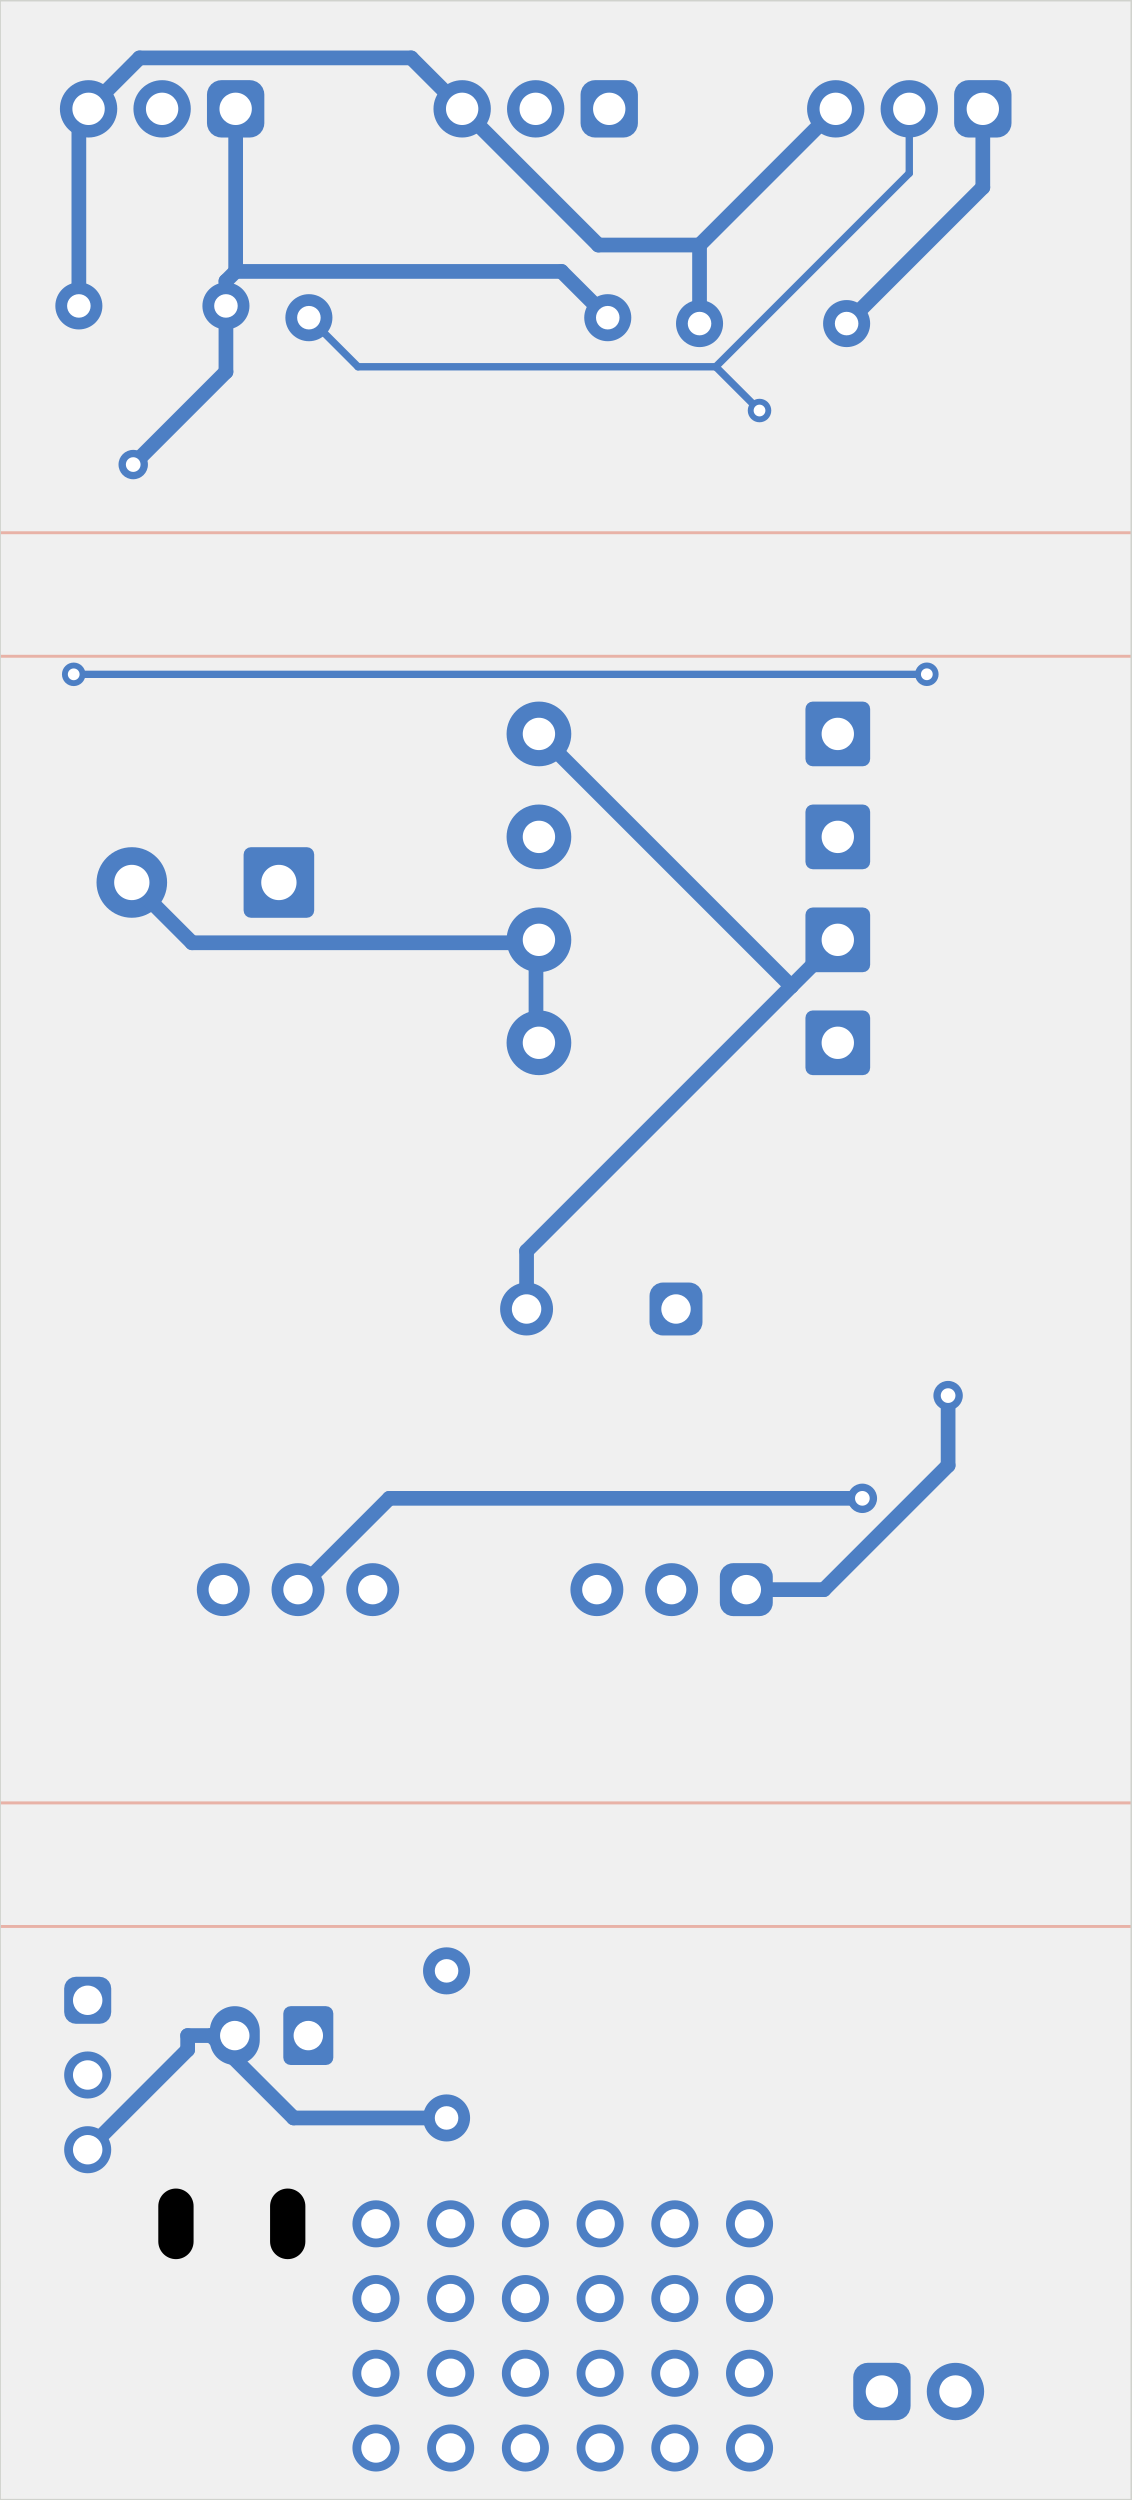
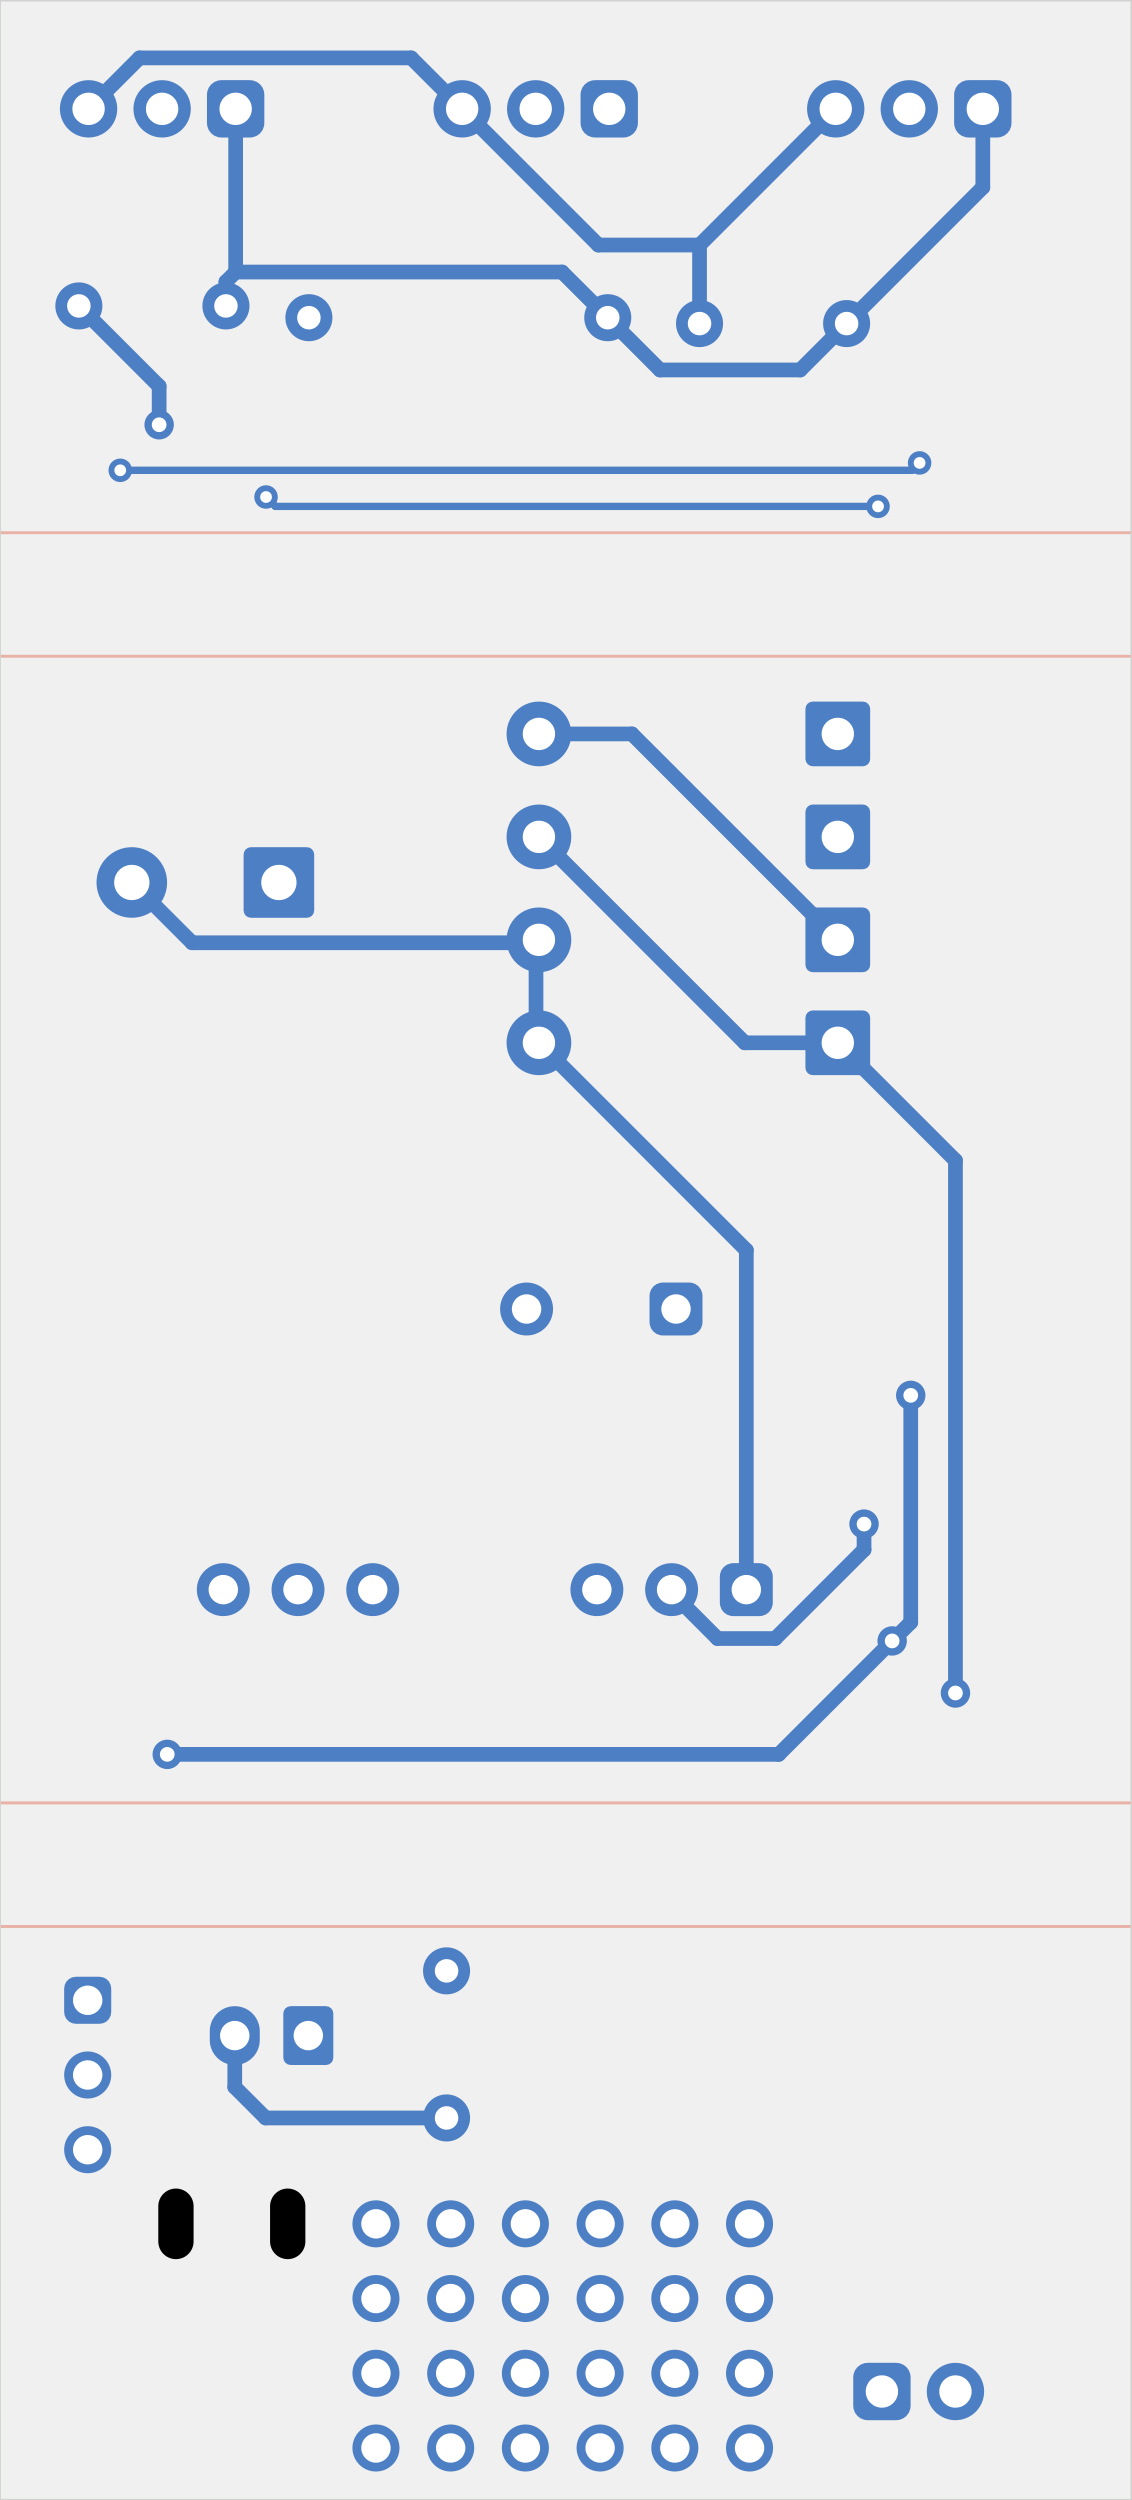
<svg xmlns="http://www.w3.org/2000/svg" version="1.1" width="38.481mm" height="84.988mm" viewBox="0 0 38.481 84.988">
  <g style="fill:#000000; fill-opacity:1;stroke:#000000; stroke-opacity:1; stroke-linecap:round; stroke-linejoin:round;" transform="translate(0 0) scale(1 1)">
-     <path style="fill:#4D7FC4; fill-opacity:1; stroke:none;fill-rule:evenodd;" d="M 26.271,53.59 26.263,53.506 26.219,53.38 26.139,53.272 26.031,53.192 25.905,53.148 25.821,53.14 24.921,53.14 24.837,53.148 24.711,53.192 24.603,53.272 24.523,53.38 24.479,53.506 24.471,53.59 24.471,54.49 24.479,54.574 24.523,54.7 24.603,54.808 24.711,54.888 24.837,54.932 24.921,54.94 25.821,54.94 25.905,54.932 26.031,54.888 26.139,54.808 26.219,54.7 26.263,54.574 26.271,54.49 Z" />
-   </g>
+ </g>
  <g style="fill:#4D7FC4; fill-opacity:1; stroke:none;">
-     <circle cx="22.831" cy="54.04" r="0.9" />
-     <circle cx="20.291" cy="54.04" r="0.9" />
-     <circle cx="12.671" cy="54.04" r="0.9" />
-     <circle cx="10.131" cy="54.04" r="0.9" />
-     <circle cx="7.591" cy="54.04" r="0.9" />
-     <path style="fill:#4D7FC4; fill-opacity:1; stroke:none;fill-rule:evenodd;" d="M 29.581,27.6 29.562,27.504 29.508,27.423 29.427,27.369 29.331,27.35 27.631,27.35 27.535,27.369 27.454,27.423 27.4,27.504 27.381,27.6 27.381,29.3 27.4,29.396 27.454,29.477 27.535,29.531 27.631,29.55 29.331,29.55 29.427,29.531 29.508,29.477 29.562,29.396 29.581,29.3 Z" />
-     <circle cx="18.321" cy="28.45" r="1.1" />
-     <path style="fill:#4D7FC4; fill-opacity:1; stroke:none;fill-rule:evenodd;" d="M 3.781,67.6 3.761,67.476 3.705,67.365 3.616,67.276 3.505,67.22 3.381,67.2 2.581,67.2 2.457,67.22 2.346,67.276 2.257,67.365 2.201,67.476 2.181,67.6 2.181,68.4 2.201,68.524 2.257,68.635 2.346,68.724 2.457,68.78 2.581,68.8 3.381,68.8 3.505,68.78 3.616,68.724 3.705,68.635 3.761,68.524 3.781,68.4 Z" />
-     <circle cx="2.981" cy="70.54" r="0.8" />
-     <circle cx="2.981" cy="73.08" r="0.8" />
-     <circle cx="20.661" cy="10.8" r="0.8" />
-     <circle cx="10.501" cy="10.8" r="0.8" />
-     <path style="fill:#4D7FC4; fill-opacity:1; stroke:none;fill-rule:evenodd;" d="M 23.881,44.05 23.873,43.966 23.829,43.84 23.749,43.732 23.641,43.652 23.515,43.608 23.431,43.6 22.531,43.6 22.447,43.608 22.321,43.652 22.213,43.732 22.133,43.84 22.089,43.966 22.081,44.05 22.081,44.95 22.089,45.034 22.133,45.16 22.213,45.268 22.321,45.348 22.447,45.392 22.531,45.4 23.431,45.4 23.515,45.392 23.641,45.348 23.749,45.268 23.829,45.16 23.873,45.034 23.881,44.95 Z" />
-     <circle cx="17.901" cy="44.5" r="0.9" />
-     <path style="fill:#4D7FC4; fill-opacity:1; stroke:none;fill-rule:evenodd;" d="M 10.681,29.05 10.662,28.954 10.608,28.873 10.527,28.819 10.431,28.8 8.531,28.8 8.435,28.819 8.354,28.873 8.3,28.954 8.281,29.05 8.281,30.95 8.3,31.046 8.354,31.127 8.435,31.181 8.531,31.2 10.431,31.2 10.527,31.181 10.608,31.127 10.662,31.046 10.681,30.95 Z" />
-     <circle cx="4.481" cy="30" r="1.2" />
-     <path style="fill:#4D7FC4; fill-opacity:1; stroke:none;fill-rule:evenodd;" d="M 29.581,31.1 29.562,31.004 29.508,30.923 29.427,30.869 29.331,30.85 27.631,30.85 27.535,30.869 27.454,30.923 27.4,31.004 27.381,31.1 27.381,32.8 27.4,32.896 27.454,32.977 27.535,33.031 27.631,33.05 29.331,33.05 29.427,33.031 29.508,32.977 29.562,32.896 29.581,32.8 Z" />
-     <circle cx="18.321" cy="31.95" r="1.1" />
-     <path style="fill:#4D7FC4; fill-opacity:1; stroke:none;fill-rule:evenodd;" d="M 21.686,3.212 21.675,3.109 21.626,2.979 21.543,2.868 21.432,2.785 21.302,2.736 21.198,2.725 20.224,2.725 20.12,2.736 19.99,2.785 19.879,2.868 19.796,2.979 19.747,3.109 19.736,3.212 19.736,4.188 19.747,4.291 19.796,4.421 19.879,4.532 19.99,4.615 20.12,4.664 20.224,4.675 21.198,4.675 21.302,4.664 21.432,4.615 21.543,4.532 21.626,4.421 21.675,4.291 21.686,4.188 Z" />
-     <circle cx="18.211" cy="3.7" r="0.975" />
-     <circle cx="15.711" cy="3.7" r="0.975" />
+     <circle cx="15.181" cy="67" r="0.8" />
+     <circle cx="15.181" cy="72" r="0.8" />
    <circle cx="25.481" cy="75.6" r="0.8" />
    <circle cx="22.941" cy="75.6" r="0.8" />
    <circle cx="20.401" cy="75.6" r="0.8" />
    <circle cx="17.861" cy="75.6" r="0.8" />
    <circle cx="15.321" cy="75.6" r="0.8" />
    <circle cx="12.781" cy="75.6" r="0.8" />
    <circle cx="25.481" cy="78.14" r="0.8" />
    <circle cx="22.941" cy="78.14" r="0.8" />
    <circle cx="20.401" cy="78.14" r="0.8" />
    <circle cx="17.861" cy="78.14" r="0.8" />
    <circle cx="15.321" cy="78.14" r="0.8" />
    <circle cx="12.781" cy="78.14" r="0.8" />
    <circle cx="25.481" cy="80.68" r="0.8" />
    <circle cx="22.941" cy="80.68" r="0.8" />
    <circle cx="20.401" cy="80.68" r="0.8" />
    <circle cx="17.861" cy="80.68" r="0.8" />
    <circle cx="15.321" cy="80.68" r="0.8" />
    <circle cx="12.781" cy="80.68" r="0.8" />
    <circle cx="25.481" cy="83.22" r="0.8" />
    <circle cx="22.941" cy="83.22" r="0.8" />
    <circle cx="20.401" cy="83.22" r="0.8" />
    <circle cx="17.861" cy="83.22" r="0.8" />
    <circle cx="15.321" cy="83.22" r="0.8" />
    <circle cx="12.781" cy="83.22" r="0.8" />
-     <circle cx="28.781" cy="11" r="0.8" />
-     <circle cx="23.781" cy="11" r="0.8" />
-     <circle cx="15.181" cy="67" r="0.8" />
-     <circle cx="15.181" cy="72" r="0.8" />
+     <path style="fill:#4D7FC4; fill-opacity:1; stroke:none;fill-rule:evenodd;" d="M 29.006,81.787 29.017,81.891 29.066,82.021 29.149,82.132 29.26,82.215 29.39,82.264 29.494,82.275 30.468,82.275 30.572,82.264 30.702,82.215 30.813,82.132 30.896,82.021 30.945,81.891 30.956,81.787 30.956,80.812 30.945,80.709 30.896,80.579 30.813,80.468 30.702,80.385 30.572,80.336 30.468,80.325 29.494,80.325 29.39,80.336 29.26,80.385 29.149,80.468 29.066,80.579 29.017,80.709 29.006,80.812 Z" />
+     <circle cx="32.481" cy="81.3" r="0.975" />
+     <path style="fill:#4D7FC4; fill-opacity:1; stroke:none;fill-rule:evenodd;" d="M 23.881,44.05 23.873,43.966 23.829,43.84 23.749,43.732 23.641,43.652 23.515,43.608 23.431,43.6 22.531,43.6 22.447,43.608 22.321,43.652 22.213,43.732 22.133,43.84 22.089,43.966 22.081,44.05 22.081,44.95 22.089,45.034 22.133,45.16 22.213,45.268 22.321,45.348 22.447,45.392 22.531,45.4 23.431,45.4 23.515,45.392 23.641,45.348 23.749,45.268 23.829,45.16 23.873,45.034 23.881,44.95 Z" />
+     <circle cx="17.901" cy="44.5" r="0.9" />
+     <path style="fill:#4D7FC4; fill-opacity:1; stroke:none;fill-rule:evenodd;" d="M 34.386,3.212 34.375,3.109 34.326,2.979 34.243,2.868 34.132,2.785 34.002,2.736 33.898,2.725 32.923,2.725 32.82,2.736 32.69,2.785 32.579,2.868 32.496,2.979 32.447,3.109 32.436,3.212 32.436,4.188 32.447,4.291 32.496,4.421 32.579,4.532 32.69,4.615 32.82,4.664 32.923,4.675 33.898,4.675 34.002,4.664 34.132,4.615 34.243,4.532 34.326,4.421 34.375,4.291 34.386,4.188 Z" />
+     <circle cx="30.911" cy="3.7" r="0.975" />
+     <circle cx="28.411" cy="3.7" r="0.975" />
+     <path style="fill:#4D7FC4; fill-opacity:1; stroke:none;fill-rule:evenodd;" d="M 29.581,24.1 29.562,24.004 29.508,23.923 29.427,23.869 29.331,23.85 27.631,23.85 27.535,23.869 27.454,23.923 27.4,24.004 27.381,24.1 27.381,25.8 27.4,25.896 27.454,25.977 27.535,26.031 27.631,26.05 29.331,26.05 29.427,26.031 29.508,25.977 29.562,25.896 29.581,25.8 Z" />
+     <circle cx="18.321" cy="24.95" r="1.1" />
    <path style="fill:#4D7FC4; fill-opacity:1; stroke:none;fill-rule:evenodd;" d="M 29.581,34.6 29.562,34.504 29.508,34.423 29.427,34.369 29.331,34.35 27.631,34.35 27.535,34.369 27.454,34.423 27.4,34.504 27.381,34.6 27.381,36.3 27.4,36.396 27.454,36.477 27.535,36.531 27.631,36.55 29.331,36.55 29.427,36.531 29.508,36.477 29.562,36.396 29.581,36.3 Z" />
    <circle cx="18.321" cy="35.45" r="1.1" />
-     <path style="fill:#4D7FC4; fill-opacity:1; stroke:none;fill-rule:evenodd;" d="M 29.006,81.787 29.017,81.891 29.066,82.021 29.149,82.132 29.26,82.215 29.39,82.264 29.494,82.275 30.468,82.275 30.572,82.264 30.702,82.215 30.813,82.132 30.896,82.021 30.945,81.891 30.956,81.787 30.956,80.812 30.945,80.709 30.896,80.579 30.813,80.468 30.702,80.385 30.572,80.336 30.468,80.325 29.494,80.325 29.39,80.336 29.26,80.385 29.149,80.468 29.066,80.579 29.017,80.709 29.006,80.812 Z" />
-     <circle cx="32.481" cy="81.3" r="0.975" />
-     <path style="fill:#4D7FC4; fill-opacity:1; stroke:none;fill-rule:evenodd;" d="M 11.331,68.45 11.312,68.354 11.258,68.273 11.177,68.219 11.081,68.2 9.881,68.2 9.785,68.219 9.704,68.273 9.65,68.354 9.631,68.45 9.631,69.95 9.65,70.046 9.704,70.127 9.785,70.181 9.881,70.2 11.081,70.2 11.177,70.181 11.258,70.127 11.312,70.046 11.331,69.95 Z" />
-   </g>
-   <g style="fill:none;  stroke:#4D7FC4; stroke-width:1.7; stroke-opacity:1;  stroke-linecap:round; stroke-linejoin:round;">
-     <path d="M7.981 69.05 L7.981 69.35 " />
-     <path style="fill:#4D7FC4; fill-opacity:1; stroke:none;fill-rule:evenodd;" d="M 29.581,24.1 29.562,24.004 29.508,23.923 29.427,23.869 29.331,23.85 27.631,23.85 27.535,23.869 27.454,23.923 27.4,24.004 27.381,24.1 27.381,25.8 27.4,25.896 27.454,25.977 27.535,26.031 27.631,26.05 29.331,26.05 29.427,26.031 29.508,25.977 29.562,25.896 29.581,25.8 Z" />
-   </g>
-   <g style="fill:#4D7FC4; fill-opacity:1; stroke:none;">
-     <circle cx="18.321" cy="24.95" r="1.1" />
+     <path style="fill:#4D7FC4; fill-opacity:1; stroke:none;fill-rule:evenodd;" d="M 26.271,53.59 26.263,53.506 26.219,53.38 26.139,53.272 26.031,53.192 25.905,53.148 25.821,53.14 24.921,53.14 24.837,53.148 24.711,53.192 24.603,53.272 24.523,53.38 24.479,53.506 24.471,53.59 24.471,54.49 24.479,54.574 24.523,54.7 24.603,54.808 24.711,54.888 24.837,54.932 24.921,54.94 25.821,54.94 25.905,54.932 26.031,54.888 26.139,54.808 26.219,54.7 26.263,54.574 26.271,54.49 Z" />
+     <circle cx="22.831" cy="54.04" r="0.9" />
+     <circle cx="20.291" cy="54.04" r="0.9" />
+     <circle cx="12.671" cy="54.04" r="0.9" />
+     <circle cx="10.131" cy="54.04" r="0.9" />
+     <circle cx="7.591" cy="54.04" r="0.9" />
+     <path style="fill:#4D7FC4; fill-opacity:1; stroke:none;fill-rule:evenodd;" d="M 29.581,31.1 29.562,31.004 29.508,30.923 29.427,30.869 29.331,30.85 27.631,30.85 27.535,30.869 27.454,30.923 27.4,31.004 27.381,31.1 27.381,32.8 27.4,32.896 27.454,32.977 27.535,33.031 27.631,33.05 29.331,33.05 29.427,33.031 29.508,32.977 29.562,32.896 29.581,32.8 Z" />
+     <circle cx="18.321" cy="31.95" r="1.1" />
+     <path style="fill:#4D7FC4; fill-opacity:1; stroke:none;fill-rule:evenodd;" d="M 3.781,67.6 3.761,67.476 3.705,67.365 3.616,67.276 3.505,67.22 3.381,67.2 2.581,67.2 2.457,67.22 2.346,67.276 2.257,67.365 2.201,67.476 2.181,67.6 2.181,68.4 2.201,68.524 2.257,68.635 2.346,68.724 2.457,68.78 2.581,68.8 3.381,68.8 3.505,68.78 3.616,68.724 3.705,68.635 3.761,68.524 3.781,68.4 Z" />
+     <circle cx="2.981" cy="70.54" r="0.8" />
+     <circle cx="2.981" cy="73.08" r="0.8" />
+     <circle cx="7.681" cy="10.4" r="0.8" />
+     <circle cx="2.681" cy="10.4" r="0.8" />
+     <path style="fill:#4D7FC4; fill-opacity:1; stroke:none;fill-rule:evenodd;" d="M 21.686,3.212 21.675,3.109 21.626,2.979 21.543,2.868 21.432,2.785 21.302,2.736 21.198,2.725 20.224,2.725 20.12,2.736 19.99,2.785 19.879,2.868 19.796,2.979 19.747,3.109 19.736,3.212 19.736,4.188 19.747,4.291 19.796,4.421 19.879,4.532 19.99,4.615 20.12,4.664 20.224,4.675 21.198,4.675 21.302,4.664 21.432,4.615 21.543,4.532 21.626,4.421 21.675,4.291 21.686,4.188 Z" />
+     <circle cx="18.211" cy="3.7" r="0.975" />
+     <circle cx="15.711" cy="3.7" r="0.975" />
    <path style="fill:#4D7FC4; fill-opacity:1; stroke:none;fill-rule:evenodd;" d="M 8.986,3.212 8.975,3.109 8.926,2.979 8.843,2.868 8.732,2.785 8.602,2.736 8.498,2.725 7.524,2.725 7.42,2.736 7.29,2.785 7.179,2.868 7.096,2.979 7.047,3.109 7.036,3.212 7.036,4.188 7.047,4.291 7.096,4.421 7.179,4.532 7.29,4.615 7.42,4.664 7.524,4.675 8.498,4.675 8.602,4.664 8.732,4.615 8.843,4.532 8.926,4.421 8.975,4.291 8.986,4.188 Z" />
    <circle cx="5.511" cy="3.7" r="0.975" />
    <circle cx="3.011" cy="3.7" r="0.975" />
-     <path style="fill:#4D7FC4; fill-opacity:1; stroke:none;fill-rule:evenodd;" d="M 34.386,3.212 34.375,3.109 34.326,2.979 34.243,2.868 34.132,2.785 34.002,2.736 33.898,2.725 32.923,2.725 32.82,2.736 32.69,2.785 32.579,2.868 32.496,2.979 32.447,3.109 32.436,3.212 32.436,4.188 32.447,4.291 32.496,4.421 32.579,4.532 32.69,4.615 32.82,4.664 32.923,4.675 33.898,4.675 34.002,4.664 34.132,4.615 34.243,4.532 34.326,4.421 34.375,4.291 34.386,4.188 Z" />
-     <circle cx="30.911" cy="3.7" r="0.975" />
-     <circle cx="28.411" cy="3.7" r="0.975" />
-     <circle cx="7.681" cy="10.4" r="0.8" />
-     <circle cx="2.681" cy="10.4" r="0.8" />
-     <circle cx="32.231" cy="47.444" r="0.5" />
-     <circle cx="29.316" cy="50.936" r="0.5" />
-     <circle cx="4.529" cy="15.793" r="0.5" />
-     <circle cx="25.82" cy="13.956" r="0.4" />
-     <circle cx="31.508" cy="22.922" r="0.4" />
-     <circle cx="2.506" cy="22.924" r="0.4" />
+     <circle cx="20.661" cy="10.8" r="0.8" />
+     <circle cx="10.501" cy="10.8" r="0.8" />
+     <path style="fill:#4D7FC4; fill-opacity:1; stroke:none;fill-rule:evenodd;" d="M 29.581,27.6 29.562,27.504 29.508,27.423 29.427,27.369 29.331,27.35 27.631,27.35 27.535,27.369 27.454,27.423 27.4,27.504 27.381,27.6 27.381,29.3 27.4,29.396 27.454,29.477 27.535,29.531 27.631,29.55 29.331,29.55 29.427,29.531 29.508,29.477 29.562,29.396 29.581,29.3 Z" />
+     <circle cx="18.321" cy="28.45" r="1.1" />
+     <circle cx="28.781" cy="11" r="0.8" />
+     <circle cx="23.781" cy="11" r="0.8" />
+     <path style="fill:#4D7FC4; fill-opacity:1; stroke:none;fill-rule:evenodd;" d="M 11.331,68.45 11.312,68.354 11.258,68.273 11.177,68.219 11.081,68.2 9.881,68.2 9.785,68.219 9.704,68.273 9.65,68.354 9.631,68.45 9.631,69.95 9.65,70.046 9.704,70.127 9.785,70.181 9.881,70.2 11.081,70.2 11.177,70.181 11.258,70.127 11.312,70.046 11.331,69.95 Z" />
+   </g>
+   <g style="fill:none;  stroke:#4D7FC4; stroke-width:1.7; stroke-opacity:1;  stroke-linecap:round; stroke-linejoin:round;">
+     <path d="M7.981 69.05 L7.981 69.35 " />
+     <path style="fill:#4D7FC4; fill-opacity:1; stroke:none;fill-rule:evenodd;" d="M 10.681,29.05 10.662,28.954 10.608,28.873 10.527,28.819 10.431,28.8 8.531,28.8 8.435,28.819 8.354,28.873 8.3,28.954 8.281,29.05 8.281,30.95 8.3,31.046 8.354,31.127 8.435,31.181 8.531,31.2 10.431,31.2 10.527,31.181 10.608,31.127 10.662,31.046 10.681,30.95 Z" />
+   </g>
+   <g style="fill:#4D7FC4; fill-opacity:1; stroke:none;">
+     <circle cx="4.481" cy="30" r="1.2" />
+     <circle cx="5.41" cy="14.44" r="0.5" />
+     <circle cx="32.481" cy="57.554" r="0.5" />
+     <circle cx="5.686" cy="59.64" r="0.5" />
+     <circle cx="30.329" cy="55.784" r="0.5" />
+     <circle cx="30.961" cy="47.436" r="0.5" />
+     <circle cx="29.373" cy="51.812" r="0.5" />
+     <circle cx="4.088" cy="15.988" r="0.4" />
+     <circle cx="31.262" cy="15.737" r="0.4" />
+     <circle cx="9.044" cy="16.896" r="0.4" />
+     <circle cx="29.849" cy="17.215" r="0.4" />
  </g>
  <g style="fill:none;  stroke:#4D7FC4; stroke-width:0.5; stroke-opacity:1;  stroke-linecap:round; stroke-linejoin:round;">
-     <path d="M28.008 54.04 L32.231 49.817 " />
-     <path d="M32.231 49.817 L32.231 47.444 " />
-     <path d="M18.221 32.05 L18.321 31.95 " />
-     <path d="M4.481 30 L6.53 32.05 " />
-     <path d="M18.221 32.05 L18.221 35.35 " />
-     <path d="M25.371 54.04 L28.008 54.04 " />
-     <path d="M18.221 35.35 L18.321 35.45 " />
-     <path d="M6.53 32.05 L18.221 32.05 " />
+     <path d="M5.41 14.44 L5.41 13.129 " />
+     <path d="M3.011 3.7 L4.742 1.969 " />
+     <path d="M23.781 8.33 L28.411 3.7 " />
+     <path d="M7.981 69.2 L7.981 70.952 " />
+     <path d="M23.781 11 L23.781 8.33 " />
+     <path d="M20.341 8.33 L23.781 8.33 " />
+     <path d="M4.742 1.969 L13.98 1.969 " />
+     <path d="M7.981 70.952 L9.029 72 " />
+     <path d="M5.41 13.129 L2.681 10.4 " />
+     <path d="M9.029 72 L15.181 72 " />
    <path d="M15.711 3.7 L20.341 8.33 " />
-     <path d="M7.18 69.2 L9.98 72 " />
-     <path d="M9.98 72 L15.181 72 " />
-     <path d="M13.235 50.936 L29.316 50.936 " />
-     <path d="M15.711 3.7 L13.98 1.969 " />
-     <path d="M20.341 8.33 L23.781 8.33 " />
-     <path d="M6.379 69.2 L6.379 69.682 " />
-     <path d="M6.379 69.682 L2.981 73.08 " />
-     <path d="M23.781 8.33 L28.411 3.7 " />
-     <path d="M7.981 69.2 L7.18 69.2 " />
-     <path d="M4.742 1.969 L3.011 3.7 " />
-     <path d="M23.781 11 L23.781 8.33 " />
-     <path d="M3.011 3.7 L2.681 4.03 " />
-     <path d="M13.98 1.969 L4.742 1.969 " />
-     <path d="M2.681 4.03 L2.681 10.4 " />
-     <path d="M10.131 54.04 L13.235 50.936 " />
-     <path d="M7.18 69.2 L6.379 69.2 " />
-     <path d="M19.088 9.227 L20.661 10.8 " />
-     <path d="M7.681 12.641 L4.529 15.793 " />
+     <path d="M13.98 1.969 L15.711 3.7 " />
+     <path d="M32.481 39.45 L32.481 57.554 " />
+     <path d="M25.321 35.45 L28.481 35.45 " />
+     <path d="M18.321 28.45 L25.321 35.45 " />
+     <path d="M28.481 35.45 L32.481 39.45 " />
+     <path d="M21.481 24.95 L18.321 24.95 " />
+     <path d="M28.481 31.95 L21.481 24.95 " />
+     <path d="M8.011 9.248 L8.011 3.7 " />
+     <path d="M26.473 59.64 L5.686 59.64 " />
+     <path d="M7.681 9.578 L8.011 9.248 " />
+     <path d="M8.011 9.248 L19.109 9.248 " />
+     <path d="M27.204 12.577 L28.781 11 " />
+     <path d="M7.681 10.4 L7.681 9.578 " />
+     <path d="M28.781 11 L33.411 6.37 " />
+     <path d="M30.329 55.784 L26.473 59.64 " />
+     <path d="M30.961 55.152 L30.329 55.784 " />
    <path d="M33.411 6.37 L33.411 3.7 " />
-     <path d="M8.011 9.227 L19.088 9.227 " />
-     <path d="M8.011 9.227 L7.681 9.557 " />
-     <path d="M7.681 9.557 L7.681 10.4 " />
-     <path d="M7.681 10.4 L7.681 12.641 " />
-     <path d="M28.781 11 L33.411 6.37 " />
-     <path d="M8.011 9.227 L8.011 3.7 " />
+     <path d="M20.661 10.8 L22.438 12.577 " />
+     <path d="M30.961 47.436 L30.961 55.152 " />
+     <path d="M22.438 12.577 L27.204 12.577 " />
+     <path d="M19.109 9.248 L20.661 10.8 " />
+     <path d="M22.831 54.04 L22.831 54.14 " />
+     <path d="M26.355 55.702 L29.373 52.684 " />
+     <path d="M29.373 52.684 L29.373 51.812 " />
+     <path d="M24.392 55.702 L26.355 55.702 " />
+     <path d="M22.831 54.14 L24.392 55.702 " />
+     <path d="M18.222 35.351 L18.321 35.45 " />
+     <path d="M18.222 32.049 L18.321 31.95 " />
+     <path d="M18.321 35.45 L25.371 42.5 " />
+     <path d="M25.371 42.5 L25.371 54.04 " />
+     <path d="M18.222 32.049 L18.222 35.351 " />
+     <path d="M4.481 30 L6.53 32.049 " />
+     <path d="M6.53 32.049 L18.222 32.049 " />
  </g>
  <g style="fill:none;  stroke:#4D7FC4; stroke-width:0.25; stroke-opacity:1;  stroke-linecap:round; stroke-linejoin:round;">
-     <path d="M30.911 3.7 L30.911 5.889 " />
-     <path d="M30.911 5.889 L24.332 12.468 " />
-     <path d="M24.332 12.468 L25.82 13.956 " />
-     <path d="M12.169 12.468 L10.501 10.8 " />
-     <path d="M24.332 12.468 L12.169 12.468 " />
-     <path d="M2.506 22.924 L31.506 22.924 " />
-     <path d="M31.506 22.924 L31.508 22.922 " />
-   </g>
-   <g style="fill:none;  stroke:#4D7FC4; stroke-width:0.5; stroke-opacity:1;  stroke-linecap:round; stroke-linejoin:round;">
-     <path d="M26.901 33.53 L18.321 24.95 " />
-     <path d="M17.901 42.53 L26.901 33.53 " />
-     <path d="M17.901 44.5 L17.901 42.53 " />
-     <path d="M26.901 33.53 L28.481 31.95 " />
+     <path d="M4.088 15.988 L31.011 15.988 " />
+     <path d="M31.011 15.988 L31.262 15.737 " />
+     <path d="M9.044 16.896 L9.363 17.215 " />
+     <path d="M9.363 17.215 L29.849 17.215 " />
  </g>
  <g style="fill:none;  stroke:#E8B2A7; stroke-width:0.1; stroke-opacity:1;  stroke-linecap:round; stroke-linejoin:round;">
    <path d="M38.481 18.11 L-0.019 18.11 " />
    <path d="M38.481 22.31 L-0.019 22.31 " />
    <path d="M38.481 61.29 L-0.019 61.29 " />
    <path d="M38.481 65.49 L-0.019 65.49 " />
    <path style="fill:none;  stroke:#D0D2CD; stroke-width:0.1; stroke-opacity:1;  stroke-linecap:round; stroke-linejoin:round;fill:none" d="M 38.481,0 -0.019,0 -0.019,85 38.481,85 Z" />
  </g>
  <g style="fill:#FFFFFF; fill-opacity:1; stroke:none;">
-     <circle cx="32.231" cy="47.444" r="0.25" />
-     <circle cx="29.316" cy="50.936" r="0.25" />
-     <circle cx="4.529" cy="15.793" r="0.25" />
-     <circle cx="25.82" cy="13.956" r="0.2" />
-     <circle cx="31.508" cy="22.922" r="0.2" />
-     <circle cx="2.506" cy="22.924" r="0.2" />
-   </g>
-   <g style="fill:#FFFFFF; fill-opacity:1; stroke:none;">
-     <circle cx="25.371" cy="54.04" r="0.5" />
-   </g>
-   <g style="fill:#FFFFFF; fill-opacity:1; stroke:none;">
-     <circle cx="22.831" cy="54.04" r="0.5" />
-   </g>
-   <g style="fill:#FFFFFF; fill-opacity:1; stroke:none;">
-     <circle cx="20.291" cy="54.04" r="0.5" />
-   </g>
-   <g style="fill:#FFFFFF; fill-opacity:1; stroke:none;">
-     <circle cx="12.671" cy="54.04" r="0.5" />
-   </g>
-   <g style="fill:#FFFFFF; fill-opacity:1; stroke:none;">
-     <circle cx="10.131" cy="54.04" r="0.5" />
-   </g>
-   <g style="fill:#FFFFFF; fill-opacity:1; stroke:none;">
-     <circle cx="7.591" cy="54.04" r="0.5" />
-   </g>
-   <g style="fill:#FFFFFF; fill-opacity:1; stroke:none;">
-     <circle cx="28.481" cy="28.45" r="0.55" />
-   </g>
-   <g style="fill:#FFFFFF; fill-opacity:1; stroke:none;">
-     <circle cx="18.321" cy="28.45" r="0.55" />
-   </g>
-   <g style="fill:#FFFFFF; fill-opacity:1; stroke:none;">
-     <circle cx="2.981" cy="68" r="0.5" />
-   </g>
-   <g style="fill:#FFFFFF; fill-opacity:1; stroke:none;">
-     <circle cx="2.981" cy="70.54" r="0.5" />
-   </g>
-   <g style="fill:#FFFFFF; fill-opacity:1; stroke:none;">
-     <circle cx="2.981" cy="73.08" r="0.5" />
-   </g>
-   <g style="fill:#FFFFFF; fill-opacity:1; stroke:none;">
-     <circle cx="20.661" cy="10.8" r="0.4" />
-   </g>
-   <g style="fill:#FFFFFF; fill-opacity:1; stroke:none;">
-     <circle cx="10.501" cy="10.8" r="0.4" />
+     <circle cx="5.41" cy="14.44" r="0.25" />
+     <circle cx="32.481" cy="57.554" r="0.25" />
+     <circle cx="5.686" cy="59.64" r="0.25" />
+     <circle cx="30.329" cy="55.784" r="0.25" />
+     <circle cx="30.961" cy="47.436" r="0.25" />
+     <circle cx="29.373" cy="51.812" r="0.25" />
+     <circle cx="4.088" cy="15.988" r="0.2" />
+     <circle cx="31.262" cy="15.737" r="0.2" />
+     <circle cx="9.044" cy="16.896" r="0.2" />
+     <circle cx="29.849" cy="17.215" r="0.2" />
+   </g>
+   <g style="fill:#FFFFFF; fill-opacity:1; stroke:none;">
+     <circle cx="15.181" cy="67" r="0.4" />
+   </g>
+   <g style="fill:#FFFFFF; fill-opacity:1; stroke:none;">
+     <circle cx="15.181" cy="72" r="0.4" />
+   </g>
+   <g style="fill:#FFFFFF; fill-opacity:1; stroke:none;">
+     <circle cx="25.481" cy="75.6" r="0.5" />
+   </g>
+   <g style="fill:#FFFFFF; fill-opacity:1; stroke:none;">
+     <circle cx="22.941" cy="75.6" r="0.5" />
+   </g>
+   <g style="fill:#FFFFFF; fill-opacity:1; stroke:none;">
+     <circle cx="20.401" cy="75.6" r="0.5" />
+   </g>
+   <g style="fill:#FFFFFF; fill-opacity:1; stroke:none;">
+     <circle cx="17.861" cy="75.6" r="0.5" />
+   </g>
+   <g style="fill:#FFFFFF; fill-opacity:1; stroke:none;">
+     <circle cx="15.321" cy="75.6" r="0.5" />
+   </g>
+   <g style="fill:#FFFFFF; fill-opacity:1; stroke:none;">
+     <circle cx="12.781" cy="75.6" r="0.5" />
+   </g>
+   <g style="fill:#FFFFFF; fill-opacity:1; stroke:none;">
+     <circle cx="25.481" cy="78.14" r="0.5" />
+   </g>
+   <g style="fill:#FFFFFF; fill-opacity:1; stroke:none;">
+     <circle cx="22.941" cy="78.14" r="0.5" />
+   </g>
+   <g style="fill:#FFFFFF; fill-opacity:1; stroke:none;">
+     <circle cx="20.401" cy="78.14" r="0.5" />
+   </g>
+   <g style="fill:#FFFFFF; fill-opacity:1; stroke:none;">
+     <circle cx="17.861" cy="78.14" r="0.5" />
+   </g>
+   <g style="fill:#FFFFFF; fill-opacity:1; stroke:none;">
+     <circle cx="15.321" cy="78.14" r="0.5" />
+   </g>
+   <g style="fill:#FFFFFF; fill-opacity:1; stroke:none;">
+     <circle cx="12.781" cy="78.14" r="0.5" />
+   </g>
+   <g style="fill:#FFFFFF; fill-opacity:1; stroke:none;">
+     <circle cx="25.481" cy="80.68" r="0.5" />
+   </g>
+   <g style="fill:#FFFFFF; fill-opacity:1; stroke:none;">
+     <circle cx="22.941" cy="80.68" r="0.5" />
+   </g>
+   <g style="fill:#FFFFFF; fill-opacity:1; stroke:none;">
+     <circle cx="20.401" cy="80.68" r="0.5" />
+   </g>
+   <g style="fill:#FFFFFF; fill-opacity:1; stroke:none;">
+     <circle cx="17.861" cy="80.68" r="0.5" />
+   </g>
+   <g style="fill:#FFFFFF; fill-opacity:1; stroke:none;">
+     <circle cx="15.321" cy="80.68" r="0.5" />
+   </g>
+   <g style="fill:#FFFFFF; fill-opacity:1; stroke:none;">
+     <circle cx="12.781" cy="80.68" r="0.5" />
+   </g>
+   <g style="fill:#FFFFFF; fill-opacity:1; stroke:none;">
+     <circle cx="25.481" cy="83.22" r="0.5" />
+   </g>
+   <g style="fill:#FFFFFF; fill-opacity:1; stroke:none;">
+     <circle cx="22.941" cy="83.22" r="0.5" />
+   </g>
+   <g style="fill:#FFFFFF; fill-opacity:1; stroke:none;">
+     <circle cx="20.401" cy="83.22" r="0.5" />
+   </g>
+   <g style="fill:#FFFFFF; fill-opacity:1; stroke:none;">
+     <circle cx="17.861" cy="83.22" r="0.5" />
+   </g>
+   <g style="fill:#FFFFFF; fill-opacity:1; stroke:none;">
+     <circle cx="15.321" cy="83.22" r="0.5" />
+   </g>
+   <g style="fill:#FFFFFF; fill-opacity:1; stroke:none;">
+     <circle cx="12.781" cy="83.22" r="0.5" />
+   </g>
+   <g style="fill:#FFFFFF; fill-opacity:1; stroke:none;">
+     <circle cx="29.981" cy="81.3" r="0.55" />
+   </g>
+   <g style="fill:#FFFFFF; fill-opacity:1; stroke:none;">
+     <circle cx="32.481" cy="81.3" r="0.55" />
  </g>
  <g style="fill:#FFFFFF; fill-opacity:1; stroke:none;">
    <circle cx="22.981" cy="44.5" r="0.5" />
  </g>
  <g style="fill:#FFFFFF; fill-opacity:1; stroke:none;">
    <circle cx="17.901" cy="44.5" r="0.5" />
  </g>
  <g style="fill:#FFFFFF; fill-opacity:1; stroke:none;">
-     <circle cx="9.481" cy="30" r="0.6" />
-   </g>
-   <g style="fill:#FFFFFF; fill-opacity:1; stroke:none;">
-     <circle cx="4.481" cy="30" r="0.6" />
-   </g>
-   <g style="fill:#FFFFFF; fill-opacity:1; stroke:none;">
-     <circle cx="28.481" cy="31.95" r="0.55" />
-   </g>
-   <g style="fill:#FFFFFF; fill-opacity:1; stroke:none;">
-     <circle cx="18.321" cy="31.95" r="0.55" />
-   </g>
-   <g style="fill:#FFFFFF; fill-opacity:1; stroke:none;">
-     <circle cx="20.711" cy="3.7" r="0.55" />
-   </g>
-   <g style="fill:#FFFFFF; fill-opacity:1; stroke:none;">
-     <circle cx="18.211" cy="3.7" r="0.55" />
-   </g>
-   <g style="fill:#FFFFFF; fill-opacity:1; stroke:none;">
-     <circle cx="15.711" cy="3.7" r="0.55" />
-   </g>
-   <g style="fill:#FFFFFF; fill-opacity:1; stroke:none;">
-     <circle cx="25.481" cy="75.6" r="0.5" />
-   </g>
-   <g style="fill:#FFFFFF; fill-opacity:1; stroke:none;">
-     <circle cx="22.941" cy="75.6" r="0.5" />
-   </g>
-   <g style="fill:#FFFFFF; fill-opacity:1; stroke:none;">
-     <circle cx="20.401" cy="75.6" r="0.5" />
-   </g>
-   <g style="fill:#FFFFFF; fill-opacity:1; stroke:none;">
-     <circle cx="17.861" cy="75.6" r="0.5" />
-   </g>
-   <g style="fill:#FFFFFF; fill-opacity:1; stroke:none;">
-     <circle cx="15.321" cy="75.6" r="0.5" />
-   </g>
-   <g style="fill:#FFFFFF; fill-opacity:1; stroke:none;">
-     <circle cx="12.781" cy="75.6" r="0.5" />
-   </g>
-   <g style="fill:#FFFFFF; fill-opacity:1; stroke:none;">
-     <circle cx="25.481" cy="78.14" r="0.5" />
-   </g>
-   <g style="fill:#FFFFFF; fill-opacity:1; stroke:none;">
-     <circle cx="22.941" cy="78.14" r="0.5" />
-   </g>
-   <g style="fill:#FFFFFF; fill-opacity:1; stroke:none;">
-     <circle cx="20.401" cy="78.14" r="0.5" />
-   </g>
-   <g style="fill:#FFFFFF; fill-opacity:1; stroke:none;">
-     <circle cx="17.861" cy="78.14" r="0.5" />
-   </g>
-   <g style="fill:#FFFFFF; fill-opacity:1; stroke:none;">
-     <circle cx="15.321" cy="78.14" r="0.5" />
-   </g>
-   <g style="fill:#FFFFFF; fill-opacity:1; stroke:none;">
-     <circle cx="12.781" cy="78.14" r="0.5" />
-   </g>
-   <g style="fill:#FFFFFF; fill-opacity:1; stroke:none;">
-     <circle cx="25.481" cy="80.68" r="0.5" />
-   </g>
-   <g style="fill:#FFFFFF; fill-opacity:1; stroke:none;">
-     <circle cx="22.941" cy="80.68" r="0.5" />
-   </g>
-   <g style="fill:#FFFFFF; fill-opacity:1; stroke:none;">
-     <circle cx="20.401" cy="80.68" r="0.5" />
-   </g>
-   <g style="fill:#FFFFFF; fill-opacity:1; stroke:none;">
-     <circle cx="17.861" cy="80.68" r="0.5" />
-   </g>
-   <g style="fill:#FFFFFF; fill-opacity:1; stroke:none;">
-     <circle cx="15.321" cy="80.68" r="0.5" />
-   </g>
-   <g style="fill:#FFFFFF; fill-opacity:1; stroke:none;">
-     <circle cx="12.781" cy="80.68" r="0.5" />
-   </g>
-   <g style="fill:#FFFFFF; fill-opacity:1; stroke:none;">
-     <circle cx="25.481" cy="83.22" r="0.5" />
-   </g>
-   <g style="fill:#FFFFFF; fill-opacity:1; stroke:none;">
-     <circle cx="22.941" cy="83.22" r="0.5" />
-   </g>
-   <g style="fill:#FFFFFF; fill-opacity:1; stroke:none;">
-     <circle cx="20.401" cy="83.22" r="0.5" />
-   </g>
-   <g style="fill:#FFFFFF; fill-opacity:1; stroke:none;">
-     <circle cx="17.861" cy="83.22" r="0.5" />
-   </g>
-   <g style="fill:#FFFFFF; fill-opacity:1; stroke:none;">
-     <circle cx="15.321" cy="83.22" r="0.5" />
-   </g>
-   <g style="fill:#FFFFFF; fill-opacity:1; stroke:none;">
-     <circle cx="12.781" cy="83.22" r="0.5" />
-   </g>
-   <g style="fill:#FFFFFF; fill-opacity:1; stroke:none;">
-     <circle cx="28.781" cy="11" r="0.4" />
-   </g>
-   <g style="fill:#FFFFFF; fill-opacity:1; stroke:none;">
-     <circle cx="23.781" cy="11" r="0.4" />
-   </g>
-   <g style="fill:#FFFFFF; fill-opacity:1; stroke:none;">
-     <circle cx="15.181" cy="67" r="0.4" />
-   </g>
-   <g style="fill:#FFFFFF; fill-opacity:1; stroke:none;">
-     <circle cx="15.181" cy="72" r="0.4" />
-   </g>
-   <g style="fill:#FFFFFF; fill-opacity:1; stroke:none;">
-     <circle cx="28.481" cy="35.45" r="0.55" />
-   </g>
-   <g style="fill:#FFFFFF; fill-opacity:1; stroke:none;">
-     <circle cx="18.321" cy="35.45" r="0.55" />
-   </g>
-   <g style="fill:#FFFFFF; fill-opacity:1; stroke:none;">
-     <circle cx="29.981" cy="81.3" r="0.55" />
-   </g>
-   <g style="fill:#FFFFFF; fill-opacity:1; stroke:none;">
-     <circle cx="32.481" cy="81.3" r="0.55" />
-   </g>
-   <g style="fill:#FFFFFF; fill-opacity:1; stroke:none;">
-     <circle cx="10.481" cy="69.2" r="0.5" />
-   </g>
-   <g style="fill:#FFFFFF; fill-opacity:1; stroke:none;">
-     <circle cx="7.981" cy="69.2" r="0.5" />
-   </g>
-   <g style="fill:#FFFFFF; fill-opacity:1; stroke:none;">
-     <circle cx="28.481" cy="24.95" r="0.55" />
-   </g>
-   <g style="fill:#FFFFFF; fill-opacity:1; stroke:none;">
-     <circle cx="18.321" cy="24.95" r="0.55" />
-   </g>
-   <g style="fill:#FFFFFF; fill-opacity:1; stroke:none;">
-     <circle cx="8.011" cy="3.7" r="0.55" />
-   </g>
-   <g style="fill:#FFFFFF; fill-opacity:1; stroke:none;">
-     <circle cx="5.511" cy="3.7" r="0.55" />
-   </g>
-   <g style="fill:#FFFFFF; fill-opacity:1; stroke:none;">
-     <circle cx="3.011" cy="3.7" r="0.55" />
-   </g>
-   <g style="fill:#FFFFFF; fill-opacity:1; stroke:none;">
    <circle cx="33.411" cy="3.7" r="0.55" />
  </g>
  <g style="fill:#FFFFFF; fill-opacity:1; stroke:none;">
    <circle cx="30.911" cy="3.7" r="0.55" />
  </g>
  <g style="fill:#FFFFFF; fill-opacity:1; stroke:none;">
    <circle cx="28.411" cy="3.7" r="0.55" />
-   </g>
-   <g style="fill:#FFFFFF; fill-opacity:1; stroke:none;">
-     <circle cx="7.681" cy="10.4" r="0.4" />
-   </g>
-   <g style="fill:#FFFFFF; fill-opacity:1; stroke:none;">
-     <circle cx="2.681" cy="10.4" r="0.4" />
  </g>
  <g style="fill:none;  stroke:#000000; stroke-width:1.2; stroke-opacity:1;  stroke-linecap:round; stroke-linejoin:round;">
    <path d="M9.781 75 L9.781 76.2 " />
    <path d="M5.981 75 L5.981 76.2 " />
  </g>
+   <g style="fill:#FFFFFF; fill-opacity:1; stroke:none;">
+     <circle cx="28.481" cy="24.95" r="0.55" />
+   </g>
+   <g style="fill:#FFFFFF; fill-opacity:1; stroke:none;">
+     <circle cx="18.321" cy="24.95" r="0.55" />
+   </g>
+   <g style="fill:#FFFFFF; fill-opacity:1; stroke:none;">
+     <circle cx="28.481" cy="35.45" r="0.55" />
+   </g>
+   <g style="fill:#FFFFFF; fill-opacity:1; stroke:none;">
+     <circle cx="18.321" cy="35.45" r="0.55" />
+   </g>
+   <g style="fill:#FFFFFF; fill-opacity:1; stroke:none;">
+     <circle cx="25.371" cy="54.04" r="0.5" />
+   </g>
+   <g style="fill:#FFFFFF; fill-opacity:1; stroke:none;">
+     <circle cx="22.831" cy="54.04" r="0.5" />
+   </g>
+   <g style="fill:#FFFFFF; fill-opacity:1; stroke:none;">
+     <circle cx="20.291" cy="54.04" r="0.5" />
+   </g>
+   <g style="fill:#FFFFFF; fill-opacity:1; stroke:none;">
+     <circle cx="12.671" cy="54.04" r="0.5" />
+   </g>
+   <g style="fill:#FFFFFF; fill-opacity:1; stroke:none;">
+     <circle cx="10.131" cy="54.04" r="0.5" />
+   </g>
+   <g style="fill:#FFFFFF; fill-opacity:1; stroke:none;">
+     <circle cx="7.591" cy="54.04" r="0.5" />
+   </g>
+   <g style="fill:#FFFFFF; fill-opacity:1; stroke:none;">
+     <circle cx="28.481" cy="31.95" r="0.55" />
+   </g>
+   <g style="fill:#FFFFFF; fill-opacity:1; stroke:none;">
+     <circle cx="18.321" cy="31.95" r="0.55" />
+   </g>
+   <g style="fill:#FFFFFF; fill-opacity:1; stroke:none;">
+     <circle cx="2.981" cy="68" r="0.5" />
+   </g>
+   <g style="fill:#FFFFFF; fill-opacity:1; stroke:none;">
+     <circle cx="2.981" cy="70.54" r="0.5" />
+   </g>
+   <g style="fill:#FFFFFF; fill-opacity:1; stroke:none;">
+     <circle cx="2.981" cy="73.08" r="0.5" />
+   </g>
+   <g style="fill:#FFFFFF; fill-opacity:1; stroke:none;">
+     <circle cx="7.681" cy="10.4" r="0.4" />
+   </g>
+   <g style="fill:#FFFFFF; fill-opacity:1; stroke:none;">
+     <circle cx="2.681" cy="10.4" r="0.4" />
+   </g>
+   <g style="fill:#FFFFFF; fill-opacity:1; stroke:none;">
+     <circle cx="20.711" cy="3.7" r="0.55" />
+   </g>
+   <g style="fill:#FFFFFF; fill-opacity:1; stroke:none;">
+     <circle cx="18.211" cy="3.7" r="0.55" />
+   </g>
+   <g style="fill:#FFFFFF; fill-opacity:1; stroke:none;">
+     <circle cx="15.711" cy="3.7" r="0.55" />
+   </g>
+   <g style="fill:#FFFFFF; fill-opacity:1; stroke:none;">
+     <circle cx="8.011" cy="3.7" r="0.55" />
+   </g>
+   <g style="fill:#FFFFFF; fill-opacity:1; stroke:none;">
+     <circle cx="5.511" cy="3.7" r="0.55" />
+   </g>
+   <g style="fill:#FFFFFF; fill-opacity:1; stroke:none;">
+     <circle cx="3.011" cy="3.7" r="0.55" />
+   </g>
+   <g style="fill:#FFFFFF; fill-opacity:1; stroke:none;">
+     <circle cx="20.661" cy="10.8" r="0.4" />
+   </g>
+   <g style="fill:#FFFFFF; fill-opacity:1; stroke:none;">
+     <circle cx="10.501" cy="10.8" r="0.4" />
+   </g>
+   <g style="fill:#FFFFFF; fill-opacity:1; stroke:none;">
+     <circle cx="28.481" cy="28.45" r="0.55" />
+   </g>
+   <g style="fill:#FFFFFF; fill-opacity:1; stroke:none;">
+     <circle cx="18.321" cy="28.45" r="0.55" />
+   </g>
+   <g style="fill:#FFFFFF; fill-opacity:1; stroke:none;">
+     <circle cx="28.781" cy="11" r="0.4" />
+   </g>
+   <g style="fill:#FFFFFF; fill-opacity:1; stroke:none;">
+     <circle cx="23.781" cy="11" r="0.4" />
+   </g>
+   <g style="fill:#FFFFFF; fill-opacity:1; stroke:none;">
+     <circle cx="10.481" cy="69.2" r="0.5" />
+   </g>
+   <g style="fill:#FFFFFF; fill-opacity:1; stroke:none;">
+     <circle cx="7.981" cy="69.2" r="0.5" />
+   </g>
+   <g style="fill:#FFFFFF; fill-opacity:1; stroke:none;">
+     <circle cx="9.481" cy="30" r="0.6" />
+   </g>
+   <g style="fill:#FFFFFF; fill-opacity:1; stroke:none;">
+     <circle cx="4.481" cy="30" r="0.6" />
+   </g>
</svg>
